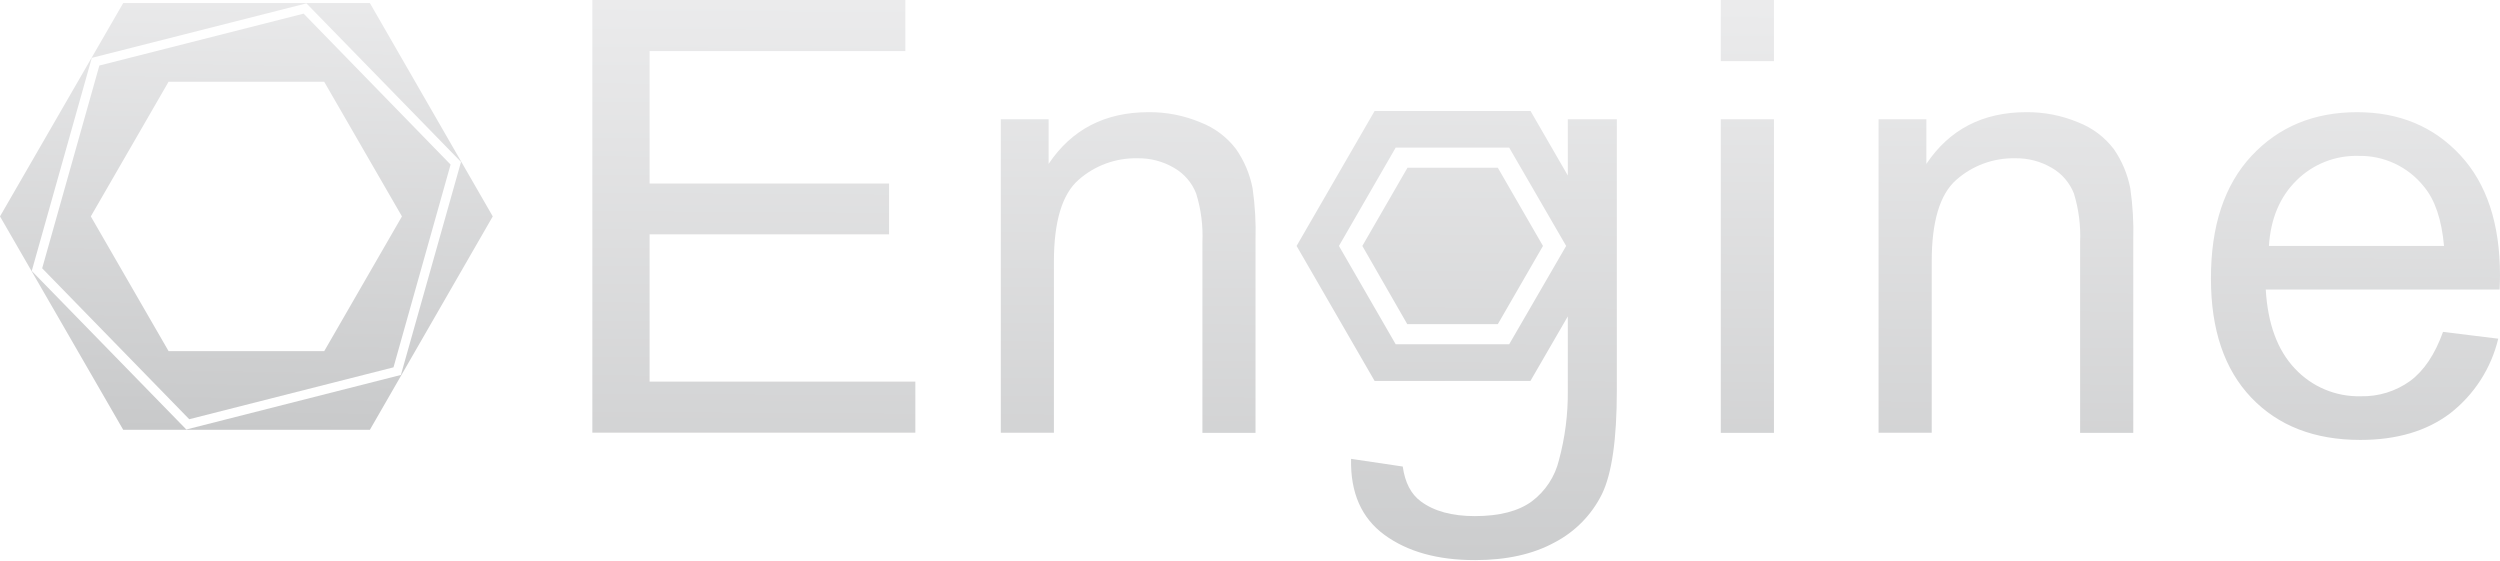
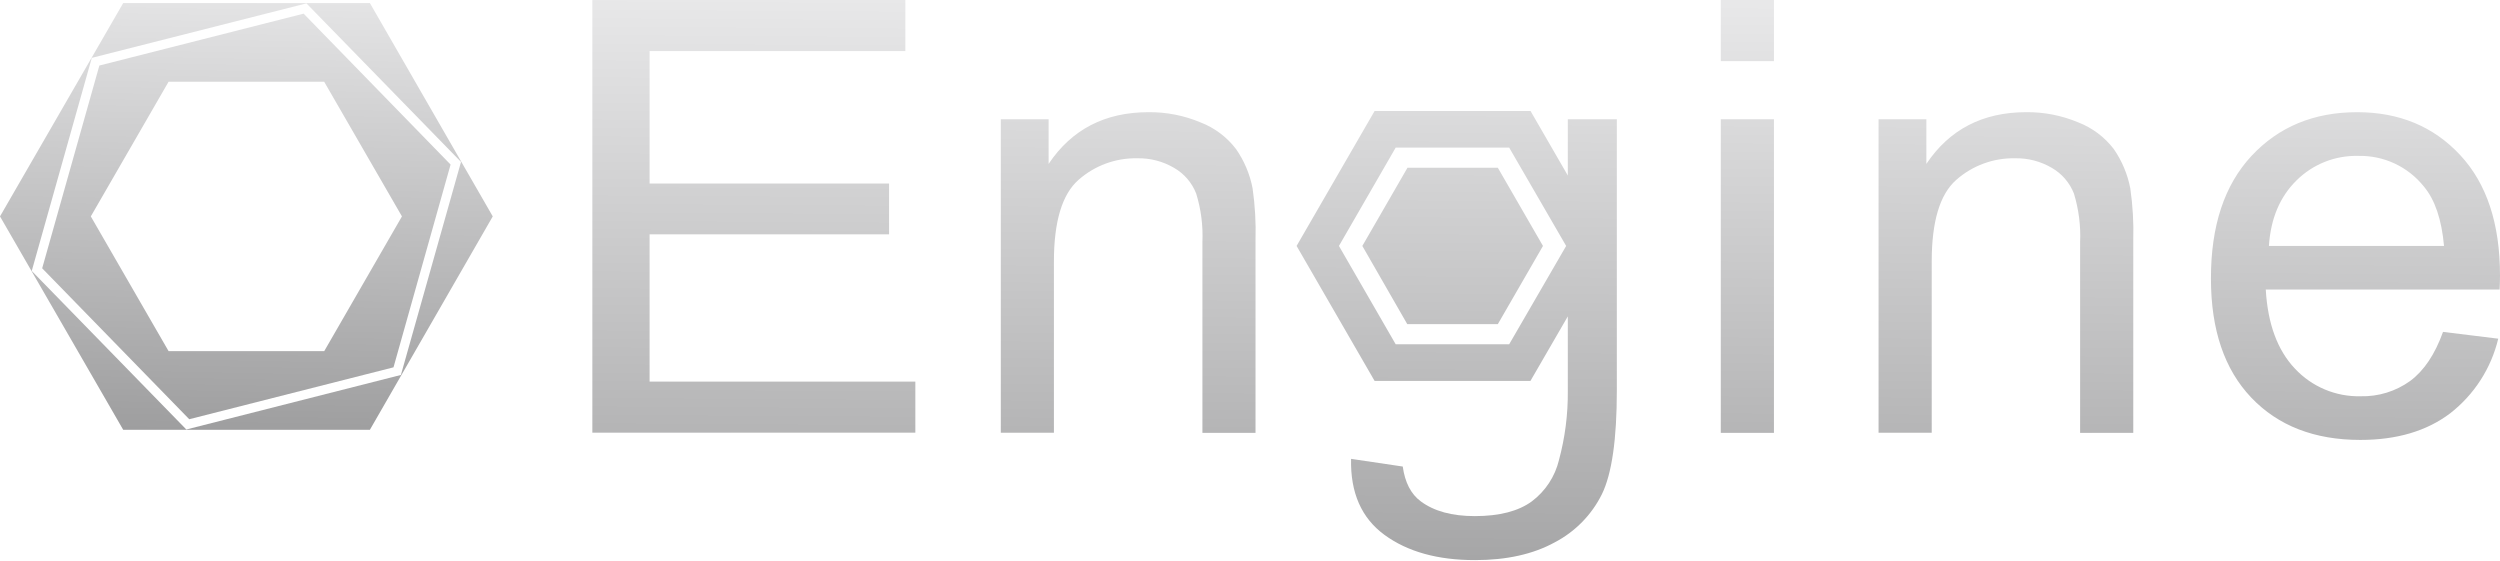
<svg xmlns="http://www.w3.org/2000/svg" viewBox="0 0 452.86 101.46">
  <defs>
-     <style>.cls-1{fill:url(#名称未設定グラデーション_5);}.cls-2{fill:url(#名称未設定グラデーション_6);}</style>
-     <linearGradient id="名称未設定グラデーション_5" x1="43.87" y1="78.15" x2="45.61" y2="-11.1" gradientUnits="userSpaceOnUse">
-       <stop offset="0" stop-color="#c8c9ca" />
+     <style>.cls-1{fill:url(#名称未設定グラデーション_6);}.cls-2{fill:url(#名称未設定グラデーション_7);}</style>
+     <linearGradient id="名称未設定グラデーション_6" x1="43.87" y1="78.15" x2="45.61" y2="-11.1" gradientUnits="userSpaceOnUse">
+       <stop offset="0" stop-color="#9e9e9f" />
      <stop offset="1" stop-color="#eeeeef" />
    </linearGradient>
-     <linearGradient id="名称未設定グラデーション_6" x1="278.95" y1="207.99" x2="281.11" y2="-141.39" gradientUnits="userSpaceOnUse">
-       <stop offset="0.27" stop-color="#c8c9ca" />
+     <linearGradient id="名称未設定グラデーション_7" x1="278.95" y1="207.99" x2="281.11" y2="-141.39" gradientUnits="userSpaceOnUse">
+       <stop offset="0.27" stop-color="#9e9e9f" />
      <stop offset="0.62" stop-color="#eeeeef" />
    </linearGradient>
  </defs>
  <g id="レイヤー_2" data-name="レイヤー 2">
    <g id="レイヤー_1-2" data-name="レイヤー 1">
      <path class="cls-1" d="M67,.55H22.32L0,39.2,22.32,77.86H67L89.26,39.2ZM33.75,77.8l-28-28.72,10.88-38.6L55.51.61l28,28.72L72.62,67.92ZM55,2.47l-37,9.4L7.64,48.6,34.28,75.94l37-9.4L81.62,29.81Zm3.73,61.14H30.54L16.45,39.2,30.54,14.8H58.72L72.81,39.2Z" />
      <path class="cls-2" d="M284,31.79l-6.75-11.68H249L234.87,44.55,249,69h28.23L284,57.31V70.79a46.43,46.43,0,0,1-1.6,12.54,13.23,13.23,0,0,1-4.92,7.49q-3.65,2.67-10.33,2.67-6.19,0-9.78-2.67c-1.79-1.32-2.87-3.43-3.27-6.31l-9.36-1.39q-.21,9.19,6.05,13.77t16.42,4.57q8.55,0,14.41-3.21a19.72,19.72,0,0,0,8.56-8.74q2.7-5.54,2.7-18.8V21.61H284Zm-.3,12.76L273.38,62.36H252.82L242.54,44.55l10.28-17.81h20.56Zm-36.92,0,8.18-14.17h16.36l8.18,14.17-8.18,14.17H254.92ZM226.9,34.12a55,55,0,0,1,.53,9.36V78.41h-9.62V43.86a25.88,25.88,0,0,0-1.13-8.8,9.2,9.2,0,0,0-4-4.65A12.66,12.66,0,0,0,206,28.67a15.62,15.62,0,0,0-10.62,3.9q-4.47,3.91-4.47,14.82v31h-9.62V21.61h8.66v8.08q6.26-9.36,18.08-9.37a23.73,23.73,0,0,1,9.44,1.85A14.77,14.77,0,0,1,223.9,27,18.56,18.56,0,0,1,226.9,34.12Zm-109.23,35h48.14v9.25H107.3V0H164V9.25H117.67v24h43.38v9.2H117.67Zm268.22-35a54.72,54.72,0,0,1,.54,9.36V78.41H376.8V43.86a26.18,26.18,0,0,0-1.12-8.8,9.27,9.27,0,0,0-4-4.65A12.66,12.66,0,0,0,365,28.67a15.62,15.62,0,0,0-10.62,3.9q-4.47,3.91-4.46,14.82v31h-9.63V21.61h8.66v8.08q6.26-9.36,18.08-9.37a23.73,23.73,0,0,1,9.44,1.85A14.86,14.86,0,0,1,382.9,27,18.71,18.71,0,0,1,385.89,34.12ZM311.71,21.61h9.63v56.8h-9.63ZM452.86,49.9q0-14.07-7.22-21.82T427,20.32q-11.77,0-19.15,7.92T400.5,50.49q0,13.86,7.3,21.53t19.76,7.67q9.9,0,16.26-4.81a24.25,24.25,0,0,0,8.72-13.53l-10-1.23q-2.19,6.09-5.94,8.88a14.72,14.72,0,0,1-9,2.78,15.76,15.76,0,0,1-11.88-5q-4.75-5-5.29-14.33h42.36C452.84,51.33,452.86,50.47,452.86,49.9ZM411,44.55q.48-7.42,5-11.87a15.3,15.3,0,0,1,11.15-4.44,14.77,14.77,0,0,1,11.93,5.56q3,3.59,3.64,10.75ZM311.71,0h9.63V11.07h-9.63Z" />
    </g>
  </g>
</svg>
